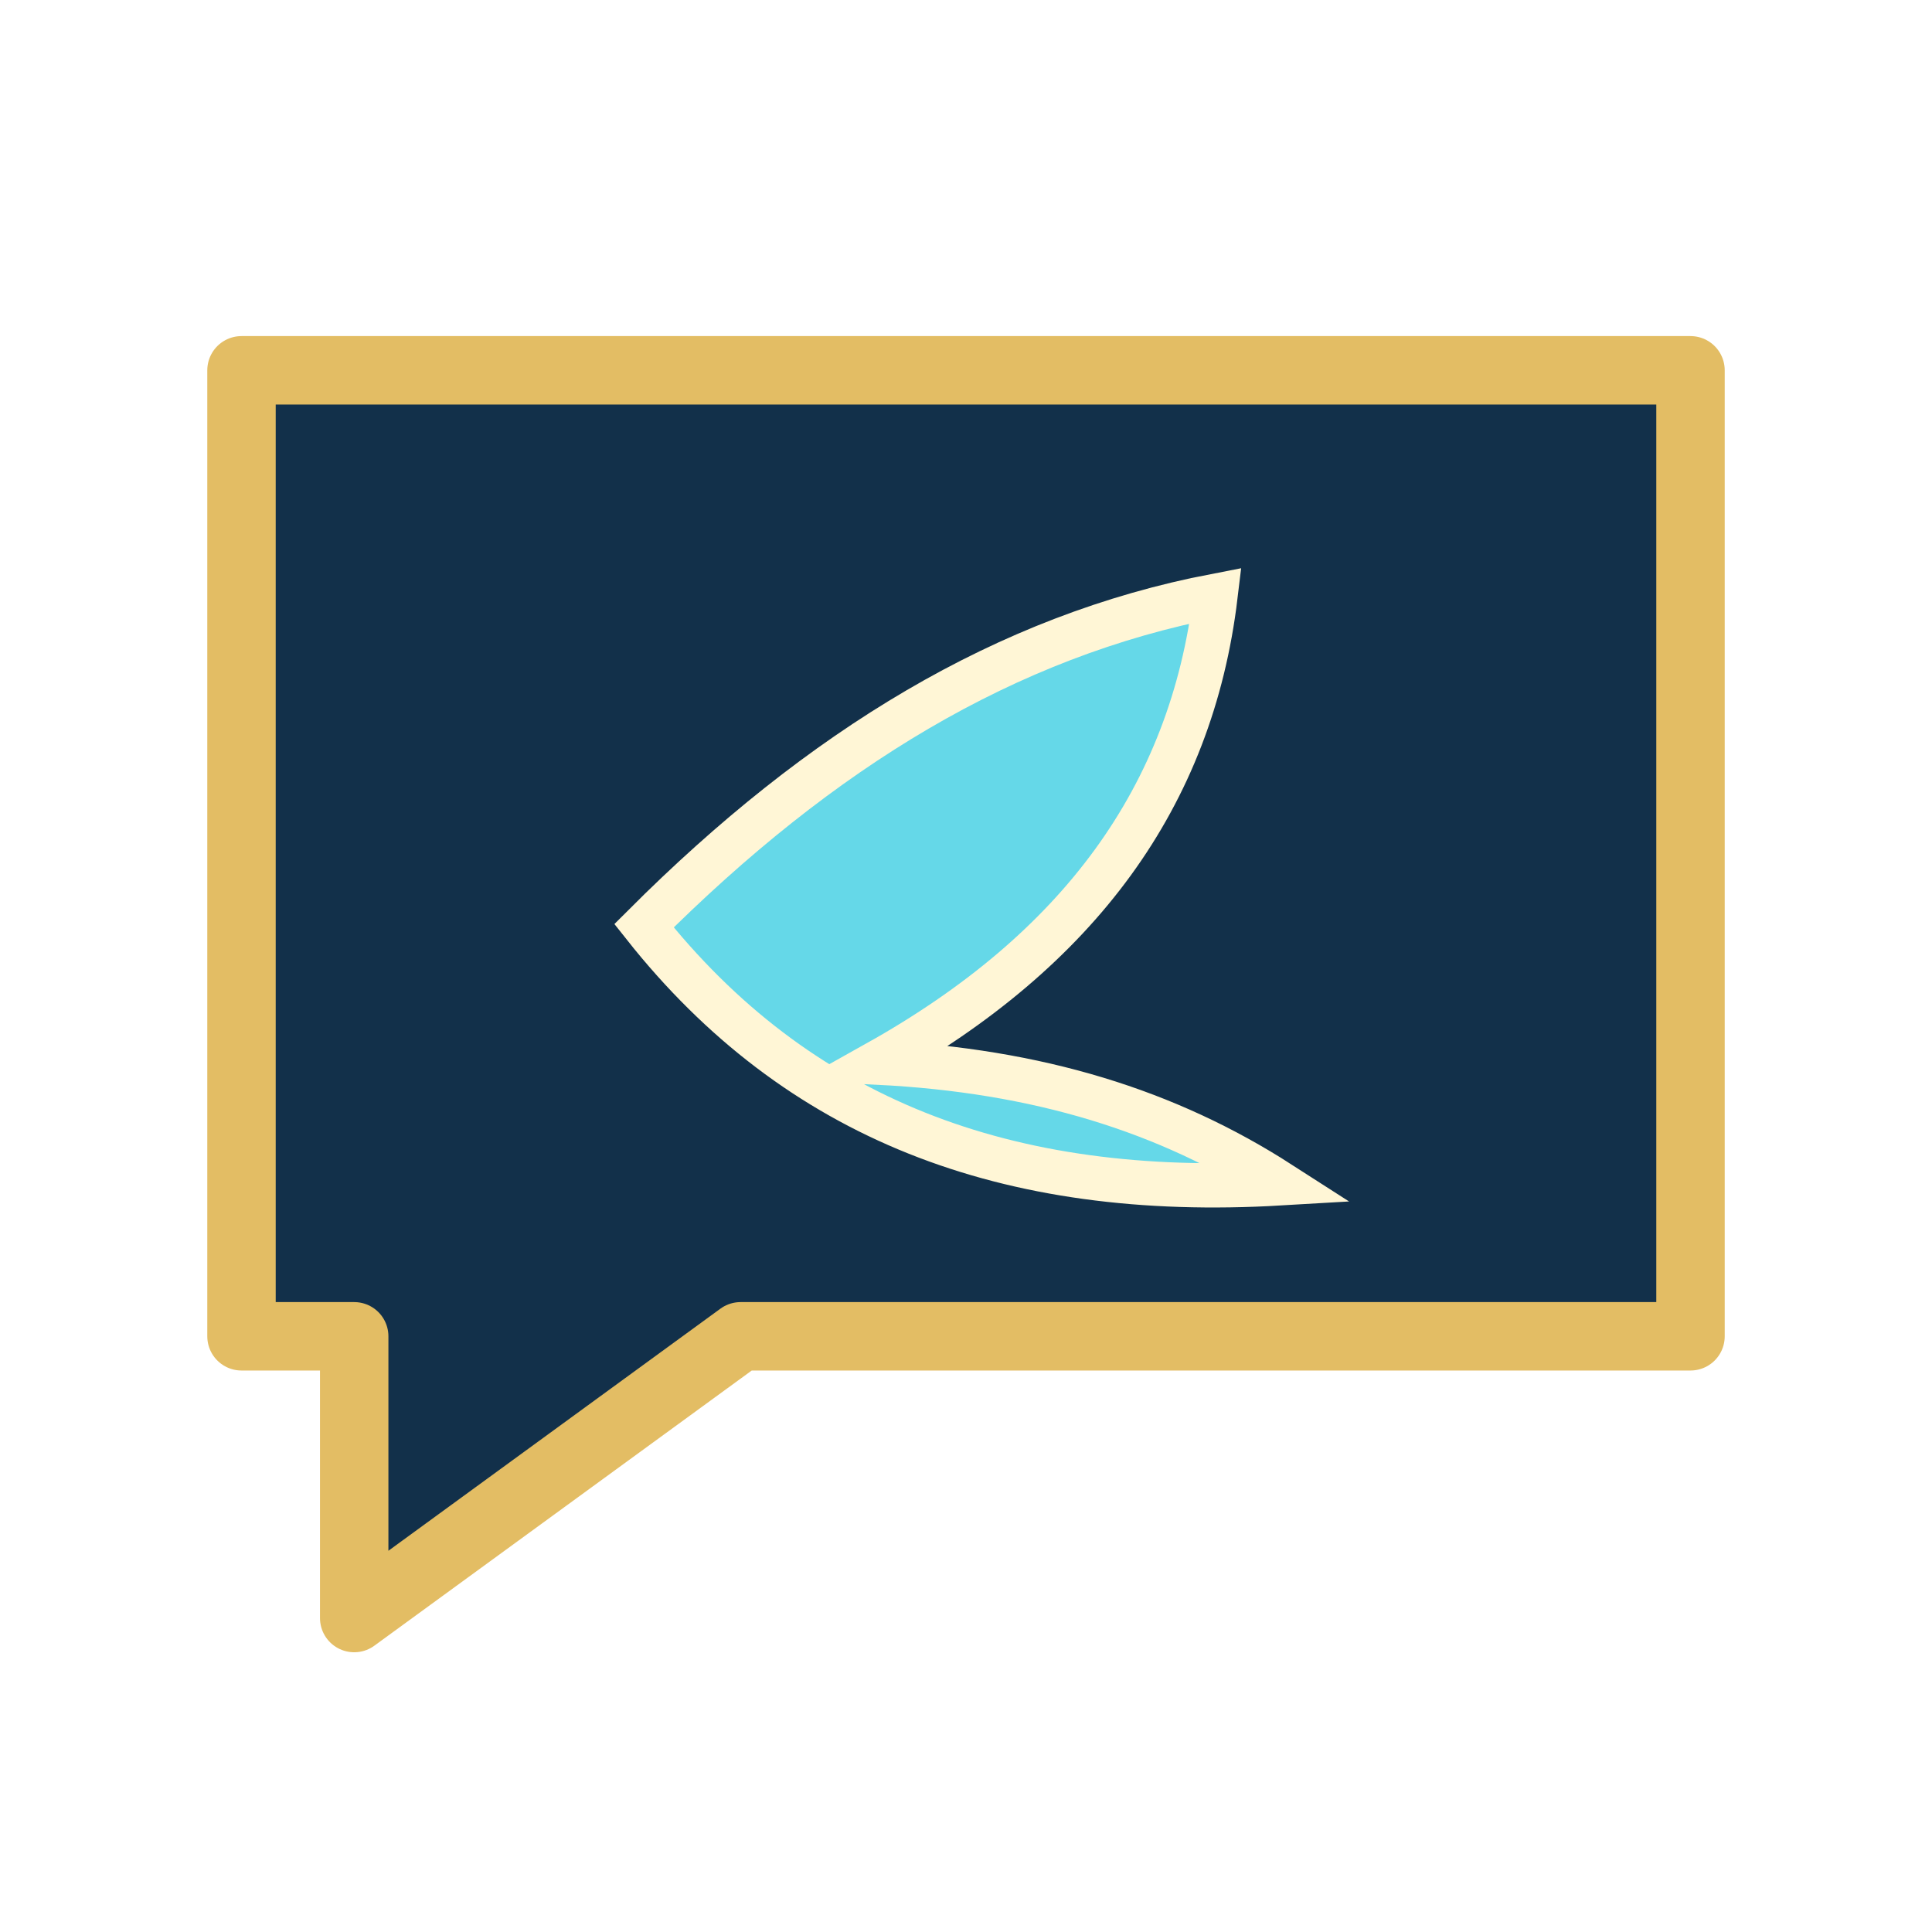
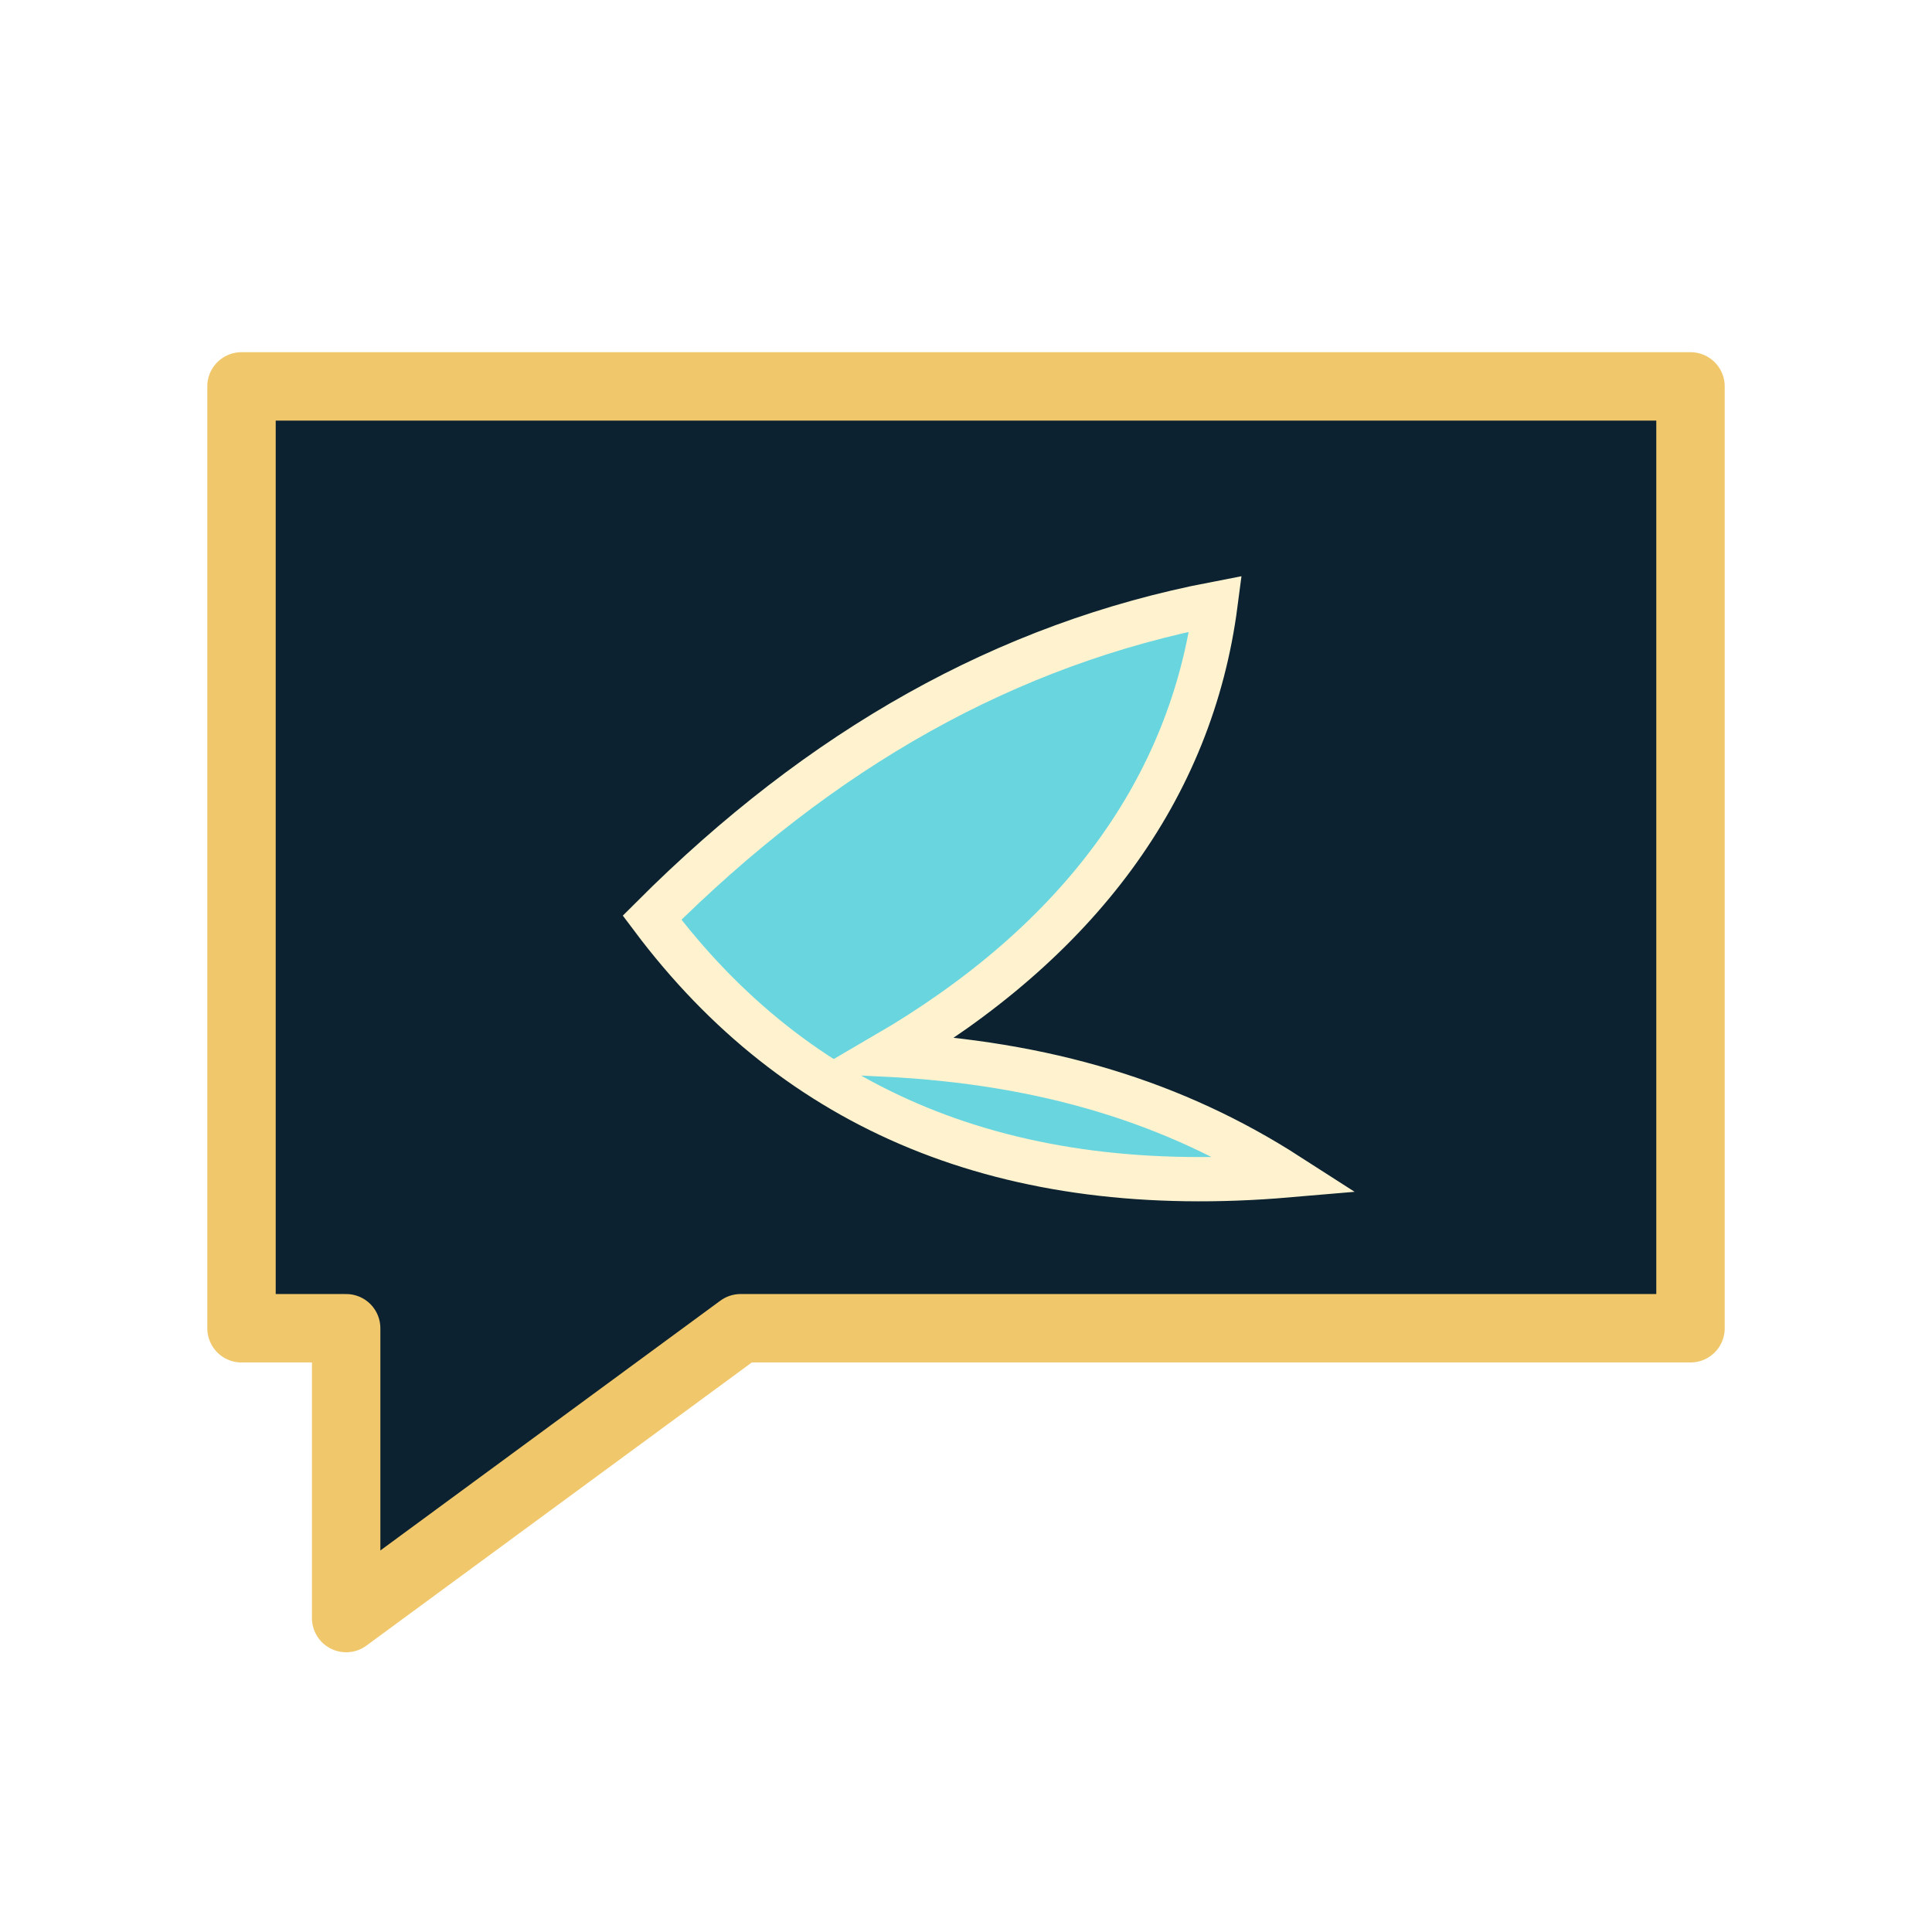
<svg xmlns="http://www.w3.org/2000/svg" class="dream-suisui-svg" viewBox="0 0 24 24" aria-hidden="true" focusable="false">
-   <path d="M3 4.6h18v12H9.2l-4.8 3.5v-3.5H3V4.6Z" fill="#12304a" stroke="#e3bd64" stroke-width=".85" stroke-linejoin="round" />
-   <path d="M8 11.5c2.2-2.2 4.5-3.6 7.1-4.1-.3 2.5-1.7 4.4-4.2 5.8 2 .1 3.6.6 5 1.5-3.4.2-6-.8-7.9-3.2Z" fill="#65d8e8" stroke="#fff6d6" stroke-width=".55" />
+   <path d="M3 4.8h18v11.7H9.2l-4.9 3.6v-3.6H3V4.8Z" fill="#0c2230" stroke="#f0c86b" stroke-width=".85" stroke-linejoin="round" />
+   <path d="M8.1 11.4c2.1-2.1 4.4-3.4 7-3.9-.3 2.3-1.7 4.2-4.1 5.6 2 .1 3.6.6 5 1.5-3.5.3-6.1-.8-7.9-3.2Z" fill="#68d5df" stroke="#fff3cf" stroke-width=".55" />
</svg>
